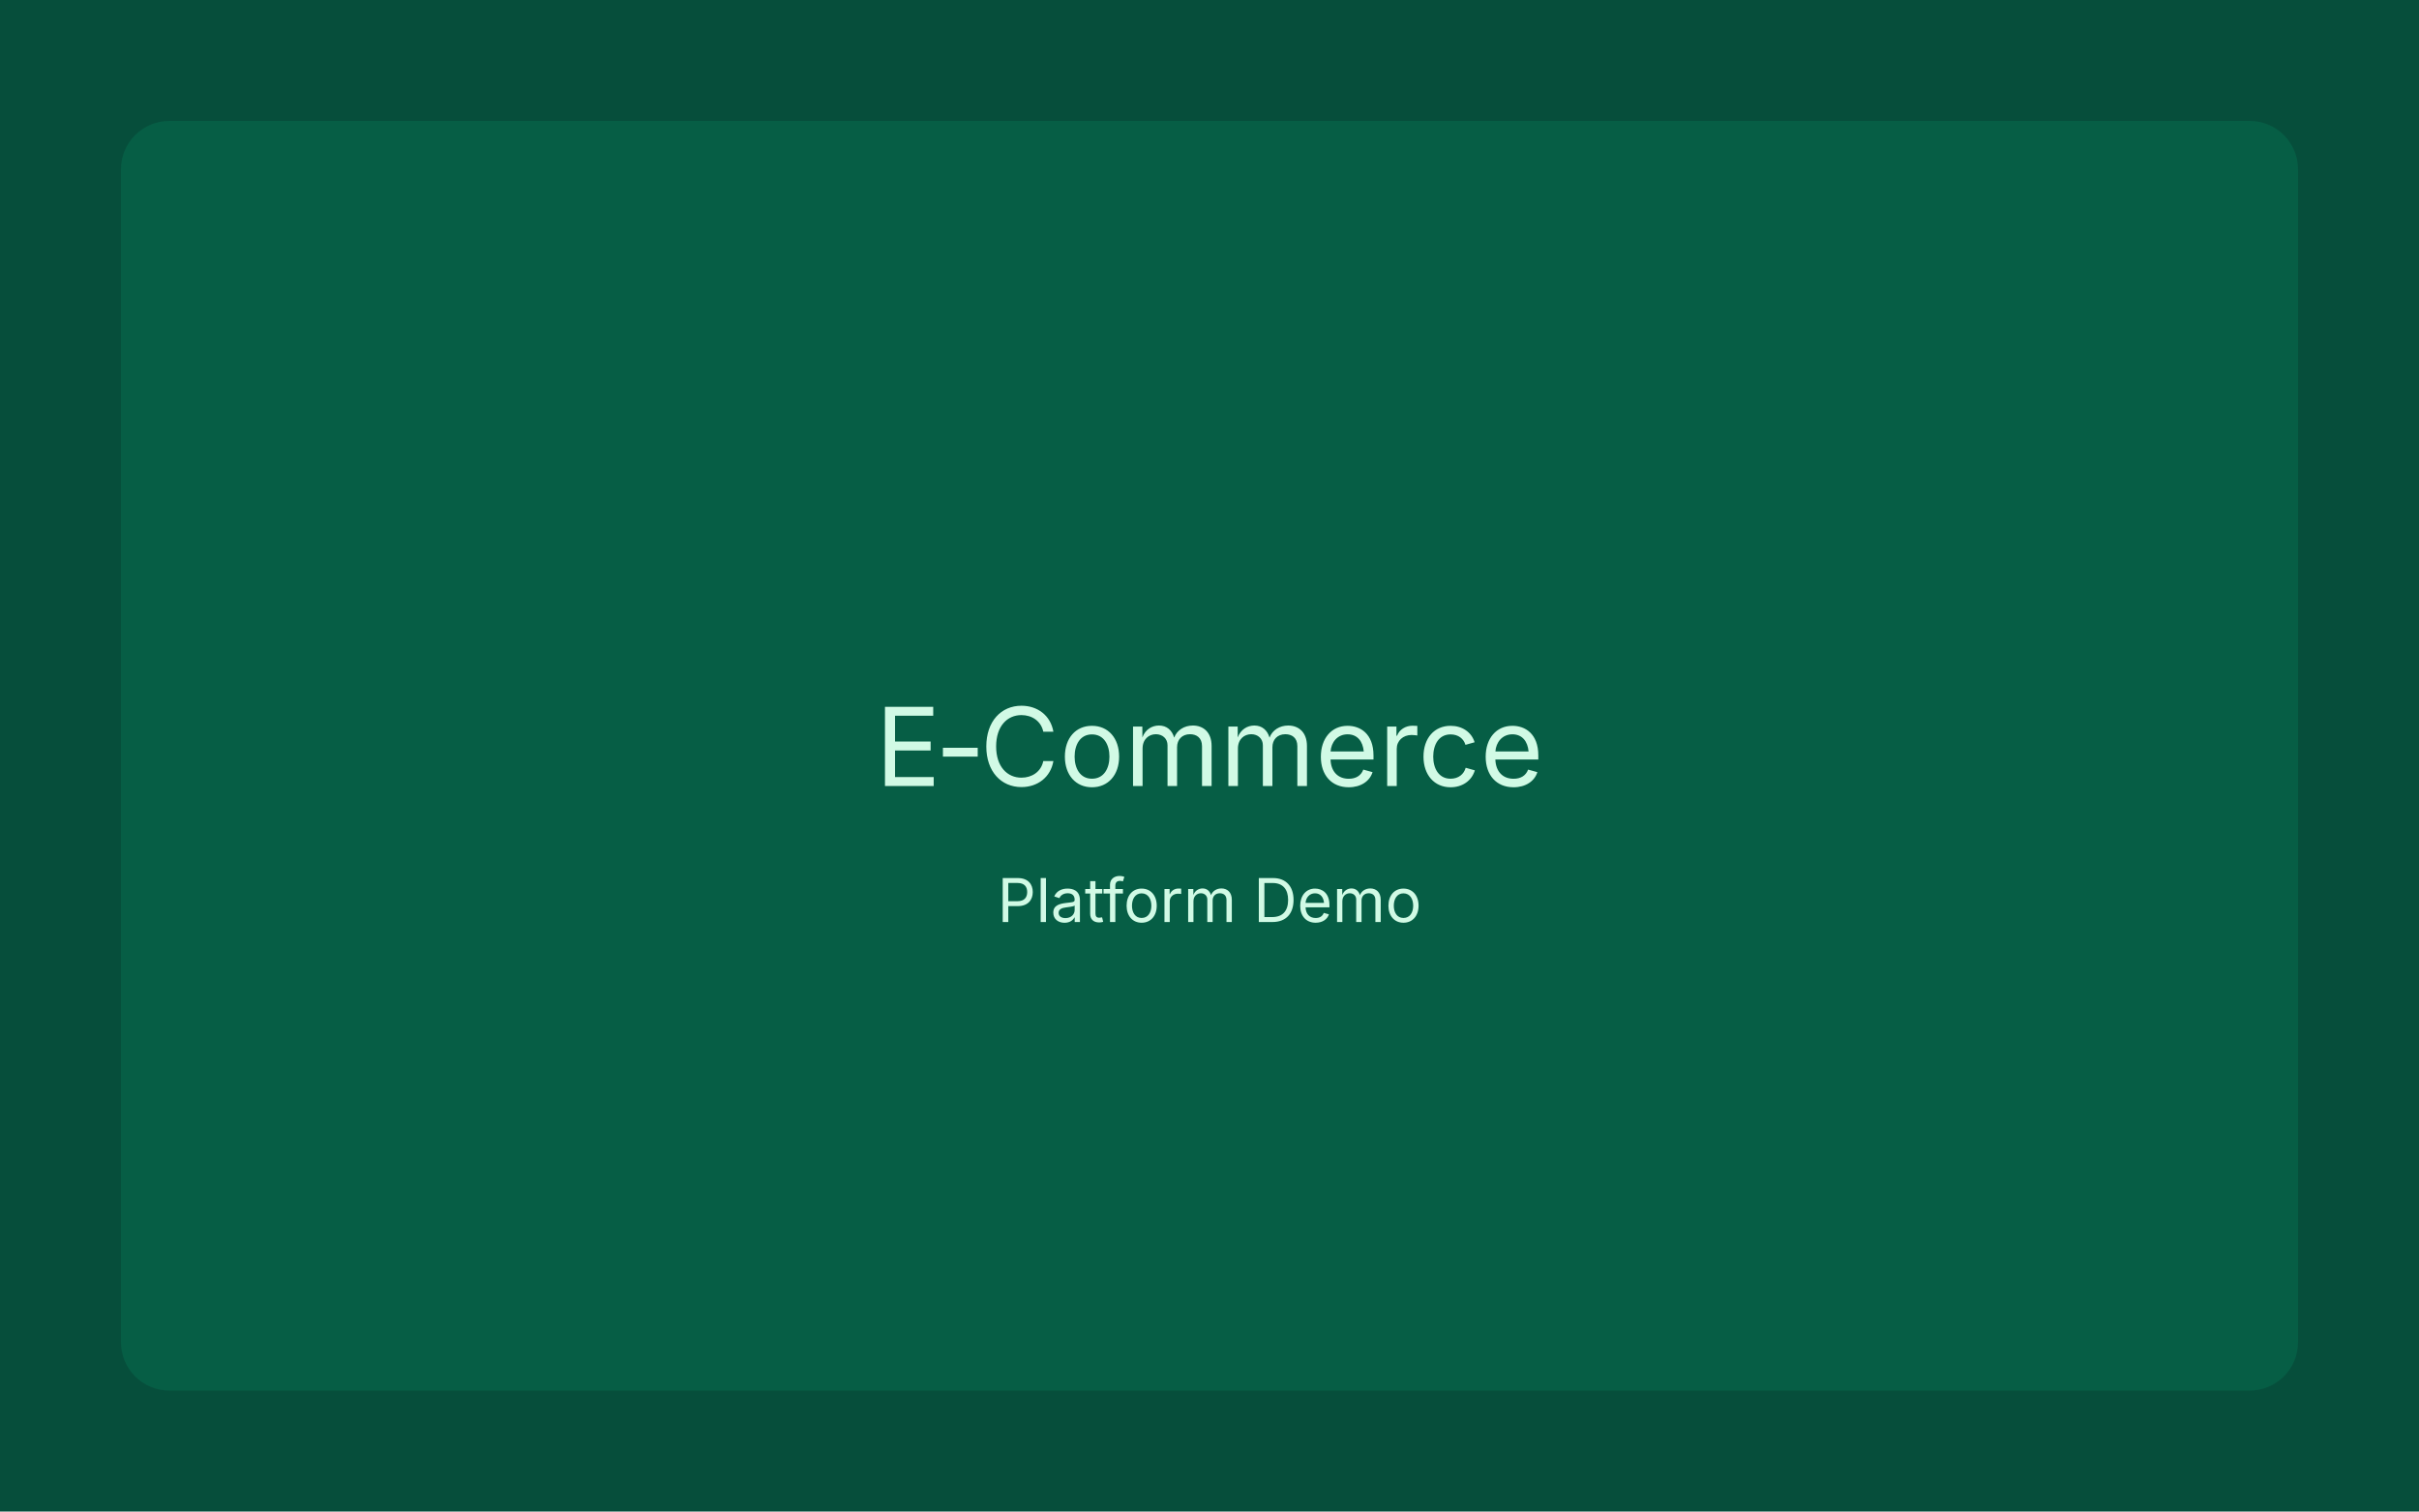
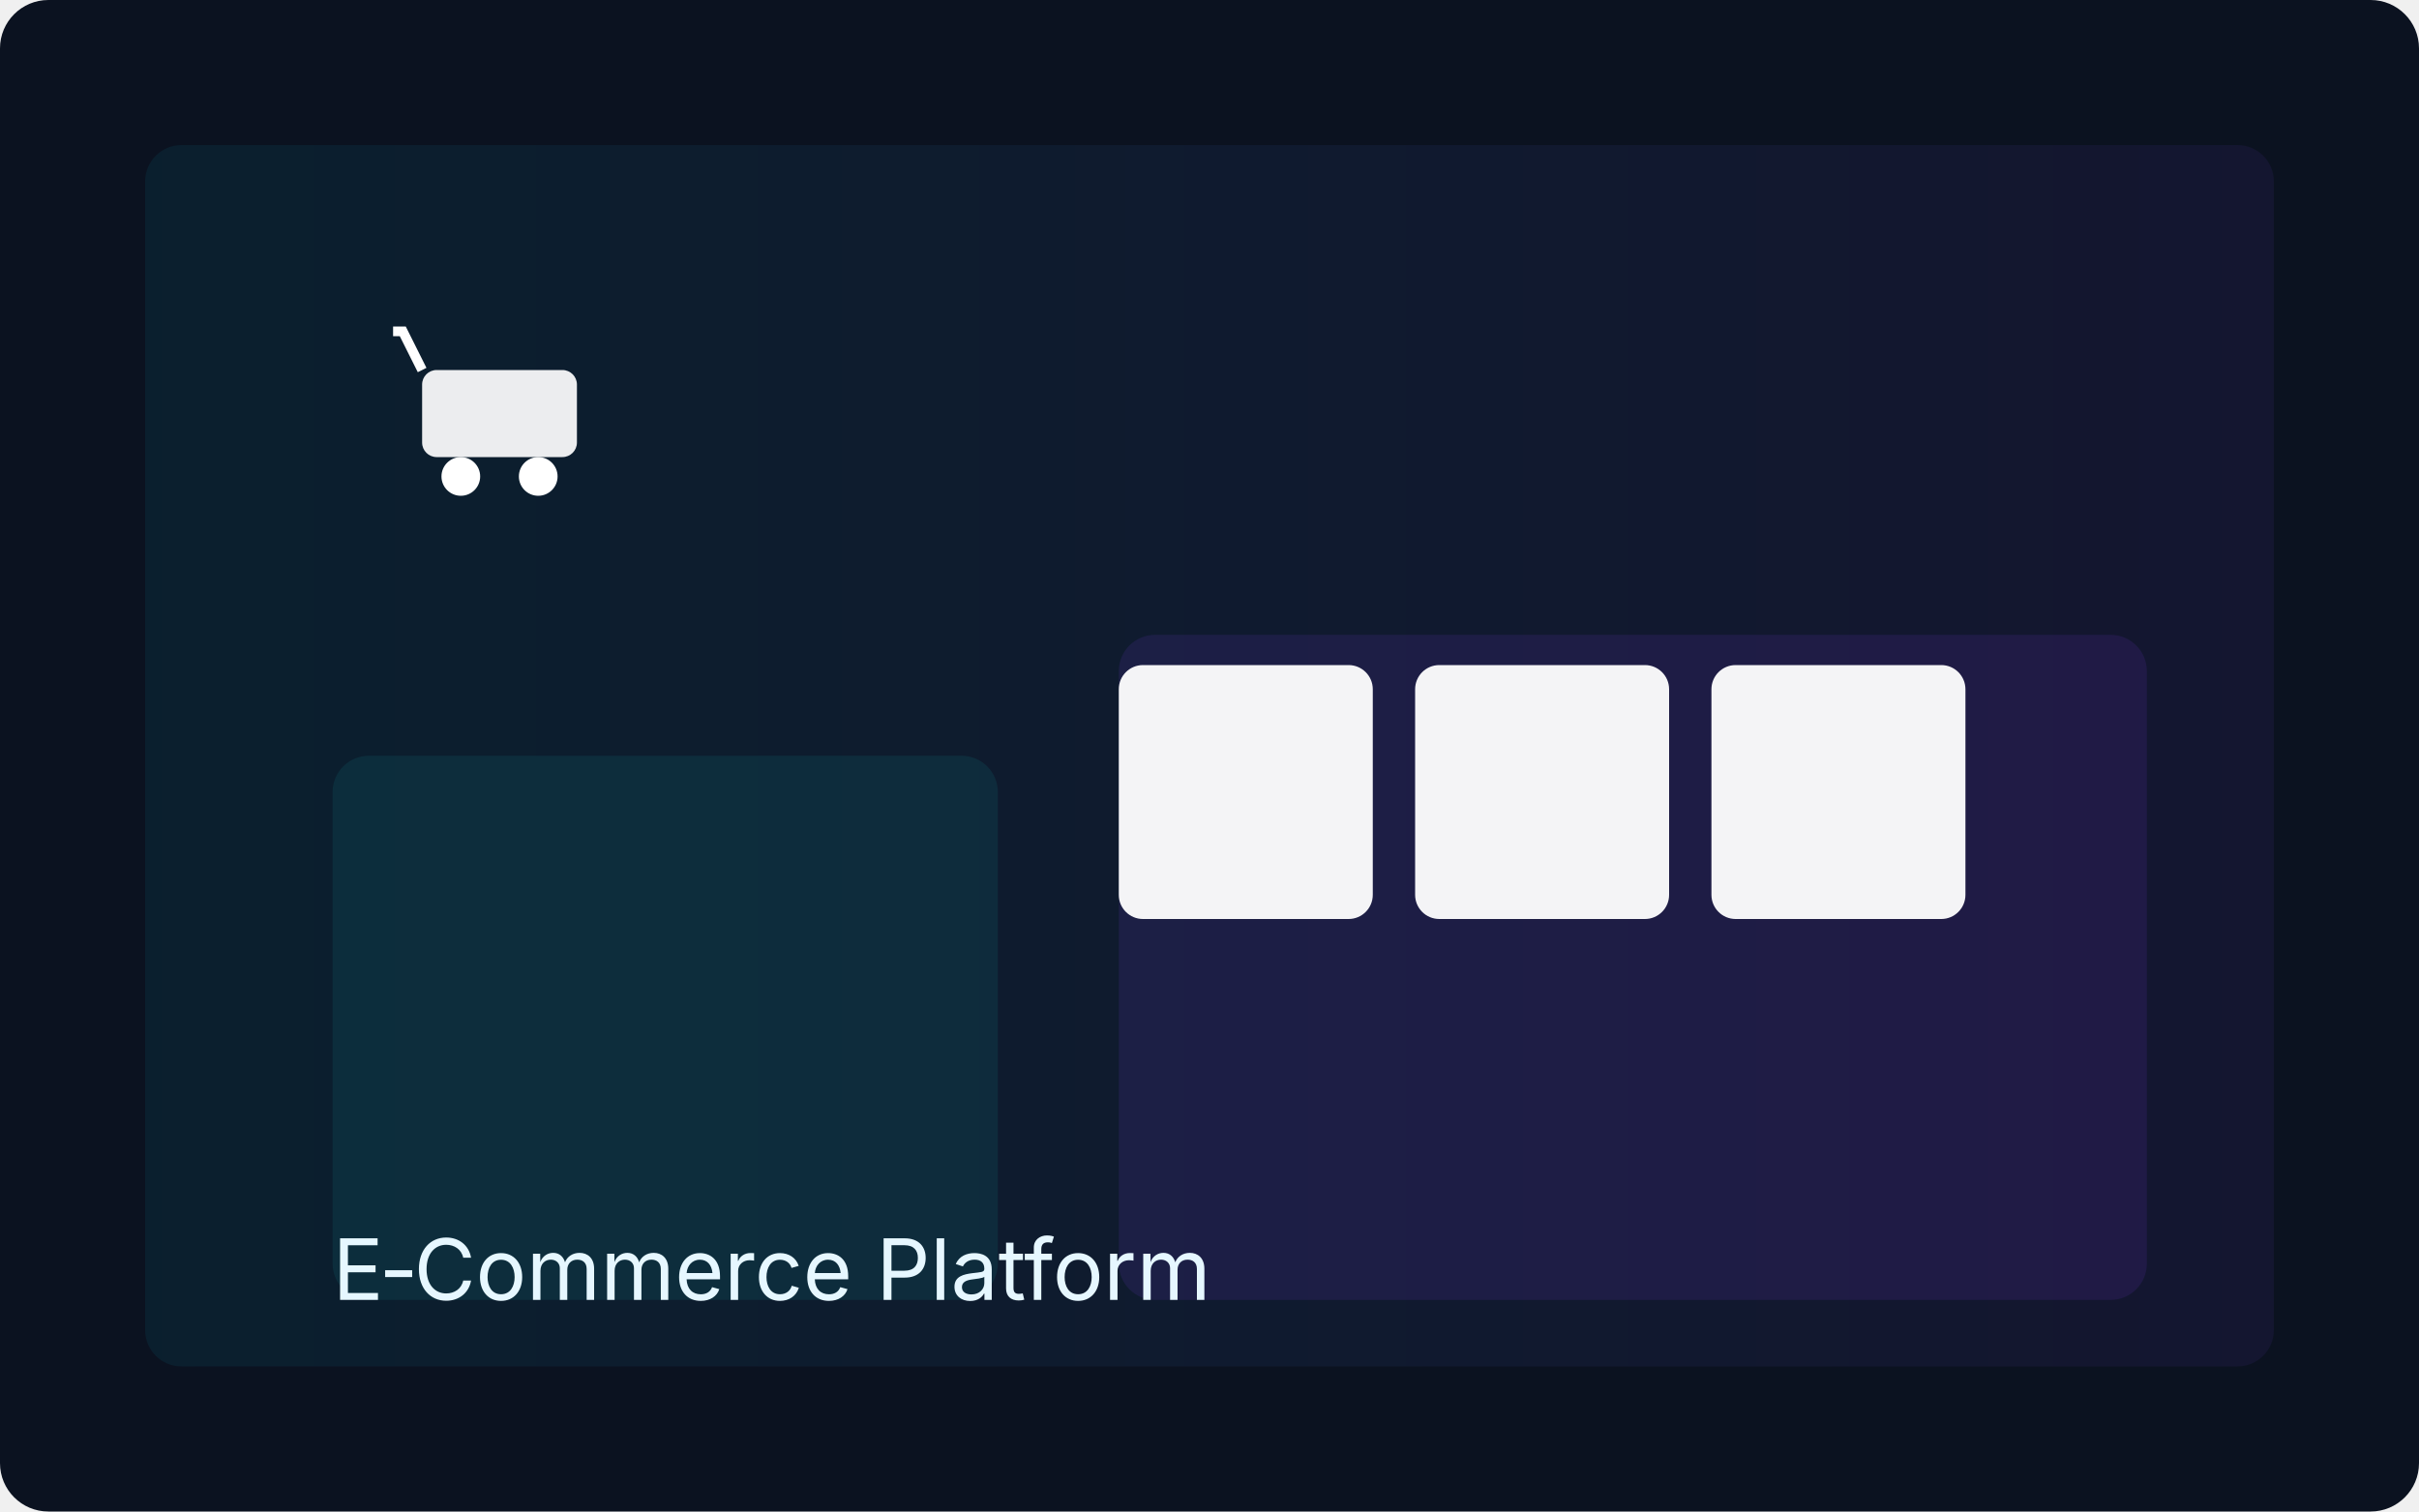
<svg xmlns="http://www.w3.org/2000/svg" width="800" height="500" viewBox="0 0 800 500">
-   <rect width="100%" height="100%" fill="#064E3B" />
-   <rect x="40" y="40" width="720" height="420" rx="16" fill="#065F46" opacity="0.9" />
-   <g fill="#D1FAE5" font-family="Inter, Arial, sans-serif" font-size="36" text-anchor="middle">
-     <text x="400" y="260">E‑Commerce</text>
-     <text x="400" y="305" font-size="20">Platform Demo</text>
+   <defs>
+     <linearGradient id="g1" x1="0" x2="1">
+       <stop offset="0" stop-color="#06b6d4" />
+       <stop offset="1" stop-color="#7c3aed" />
+     </linearGradient>
+   </defs>
+   <rect width="100%" height="100%" rx="16" fill="#0b1220" />
+   <rect x="48" y="48" width="704" height="404" rx="12" fill="url(#g1)" opacity="0.08" />
+   <g transform="translate(110,70)">
+     <rect x="0" y="180" width="220" height="180" rx="12" fill="#0ea5a4" opacity="0.12" />
+     <rect x="260" y="140" width="340" height="220" rx="12" fill="#7c3aed" opacity="0.12" />
+     <g transform="translate(20,30) scale(1.6)">
+       <rect x="6" y="14" width="32" height="18" rx="3" fill="#fff" opacity="0.92" />
+       <path d="M6 14 L2 6 H0" stroke="#fff" stroke-width="2" fill="none" />
+       <circle cx="14" cy="36" r="4" fill="#fff" />
+       <circle cx="30" cy="36" r="4" fill="#fff" />
+     </g>
+     <g transform="translate(260,150)">
+       <rect width="84" height="84" rx="8" fill="#fff" opacity="0.95" />
+       <rect x="98" width="84" height="84" rx="8" fill="#fff" opacity="0.95" />
+       <rect x="196" width="84" height="84" rx="8" fill="#fff" opacity="0.95" />
+     </g>
+     <text x="0" y="360" font-family="Inter, Arial, sans-serif" font-size="28" fill="#e6f7ff">E‑Commerce Platform</text>
  </g>
</svg>
